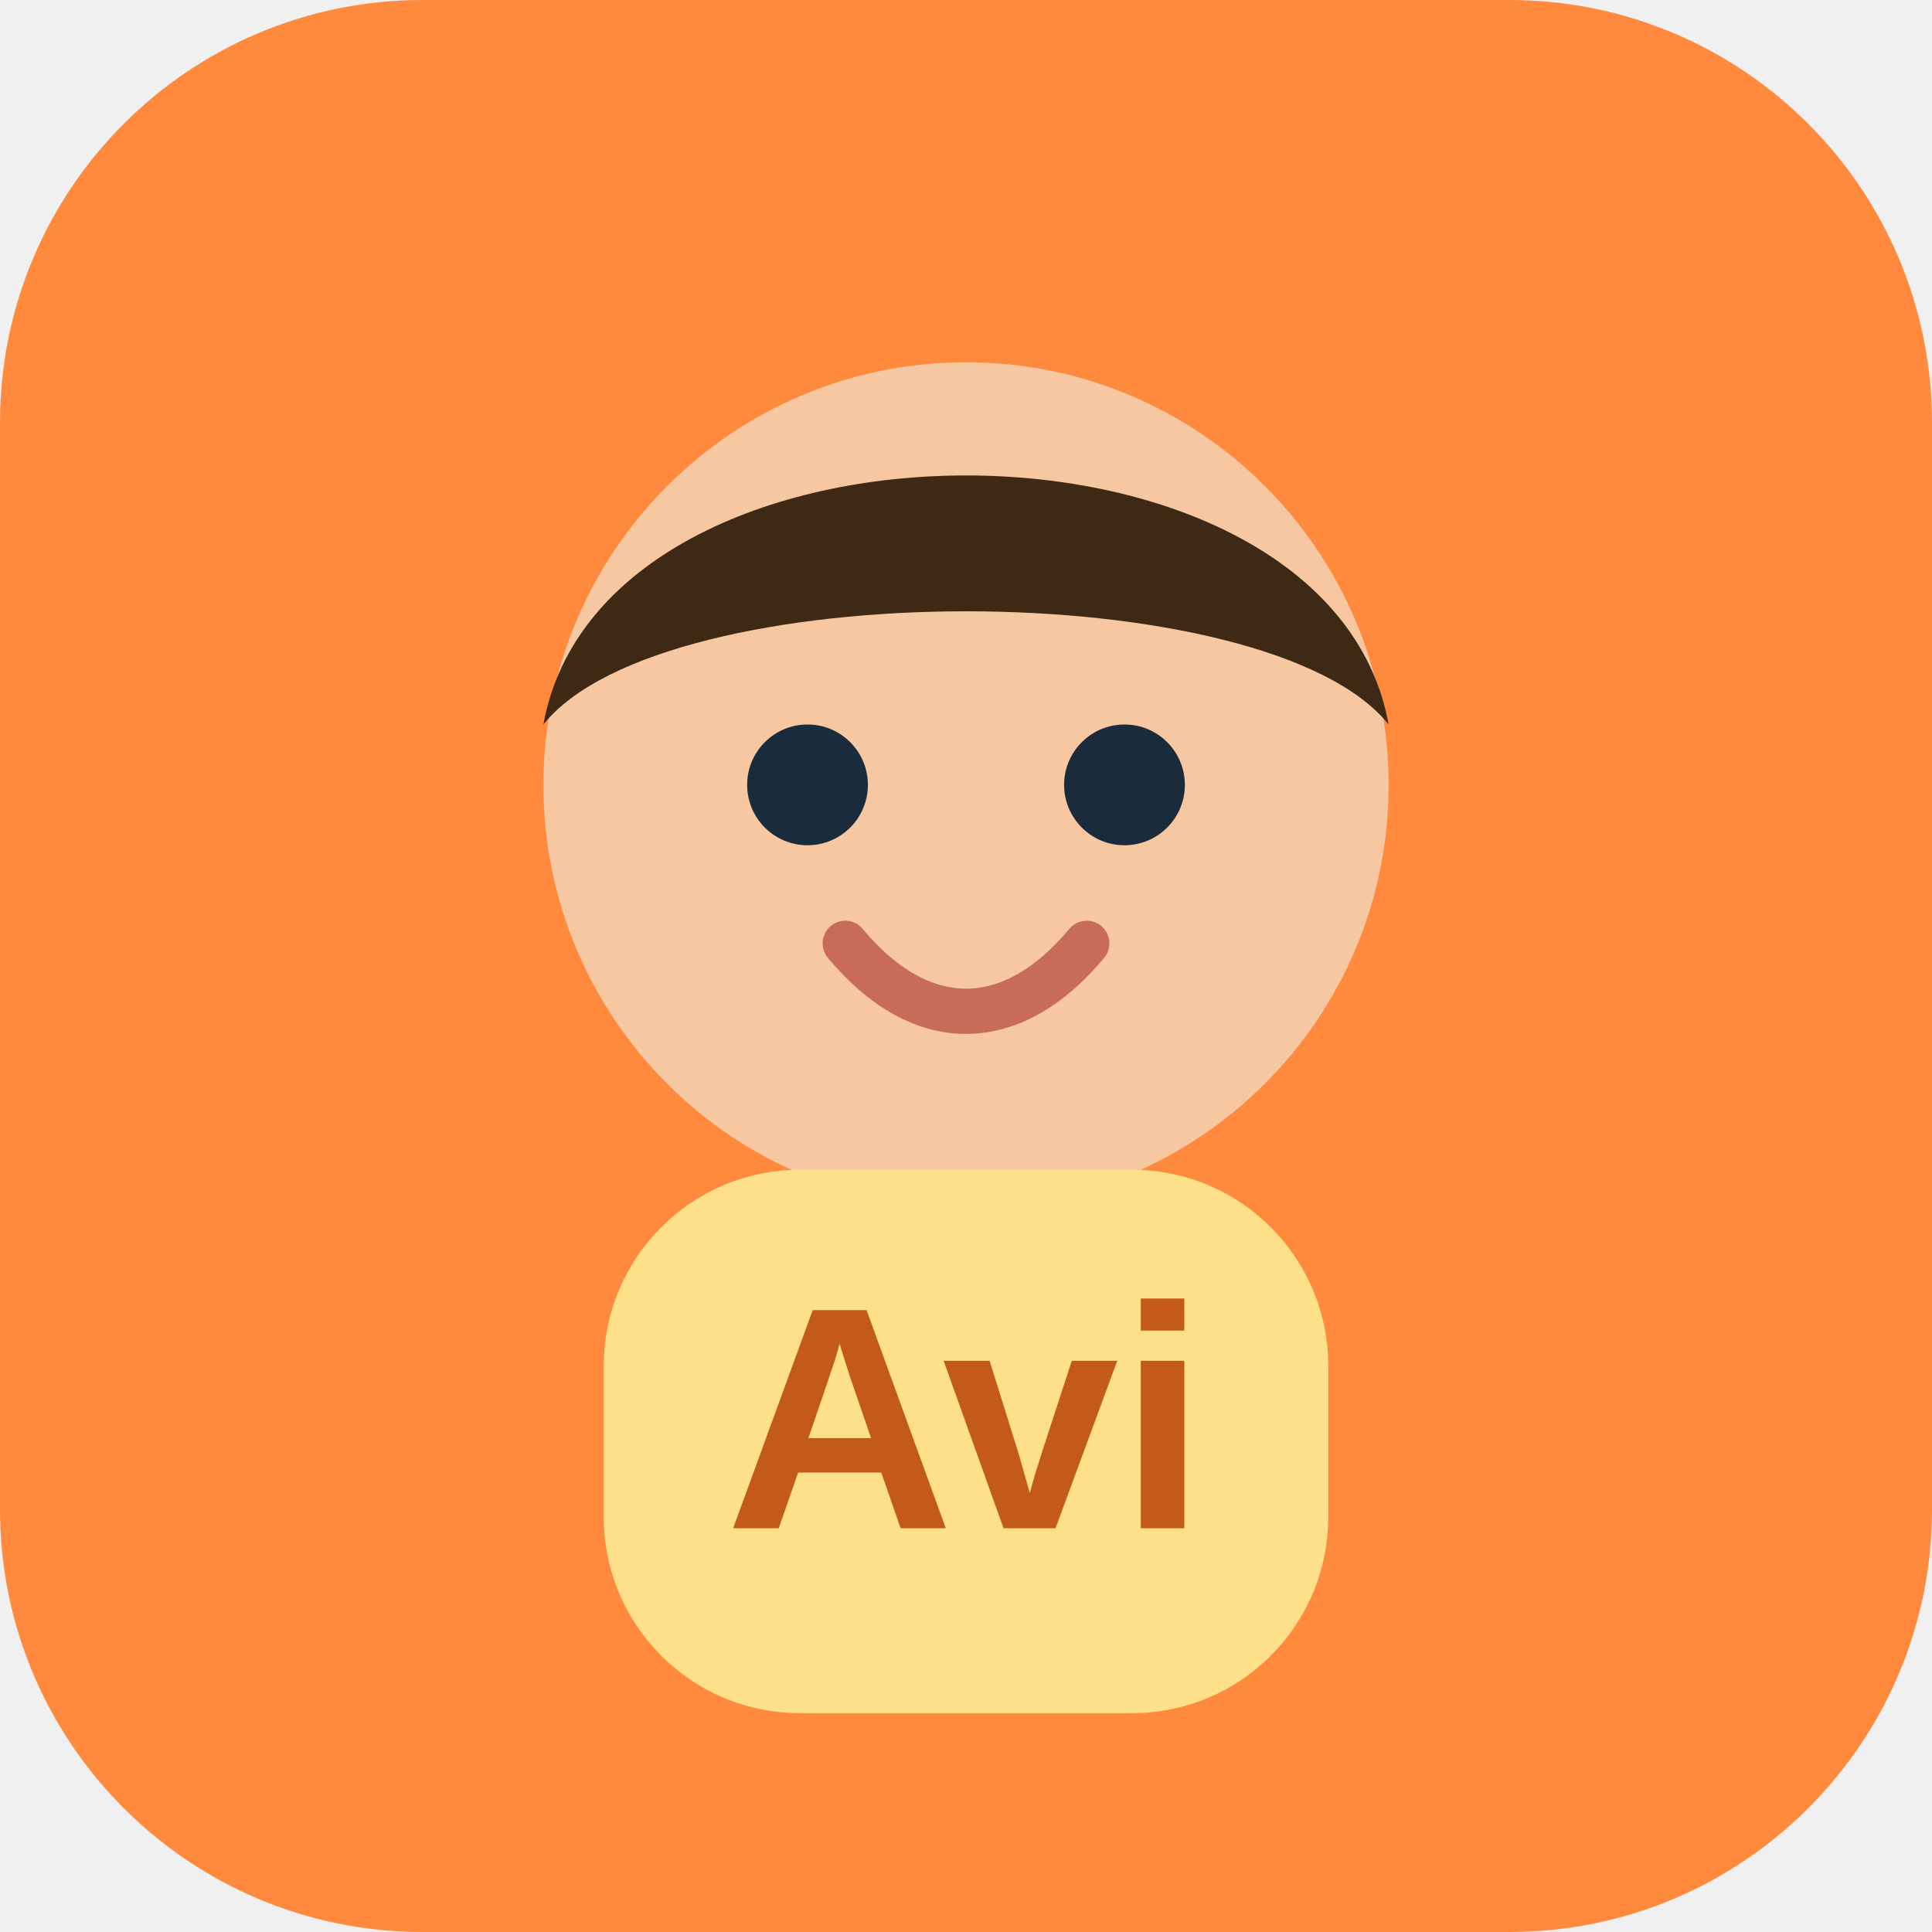
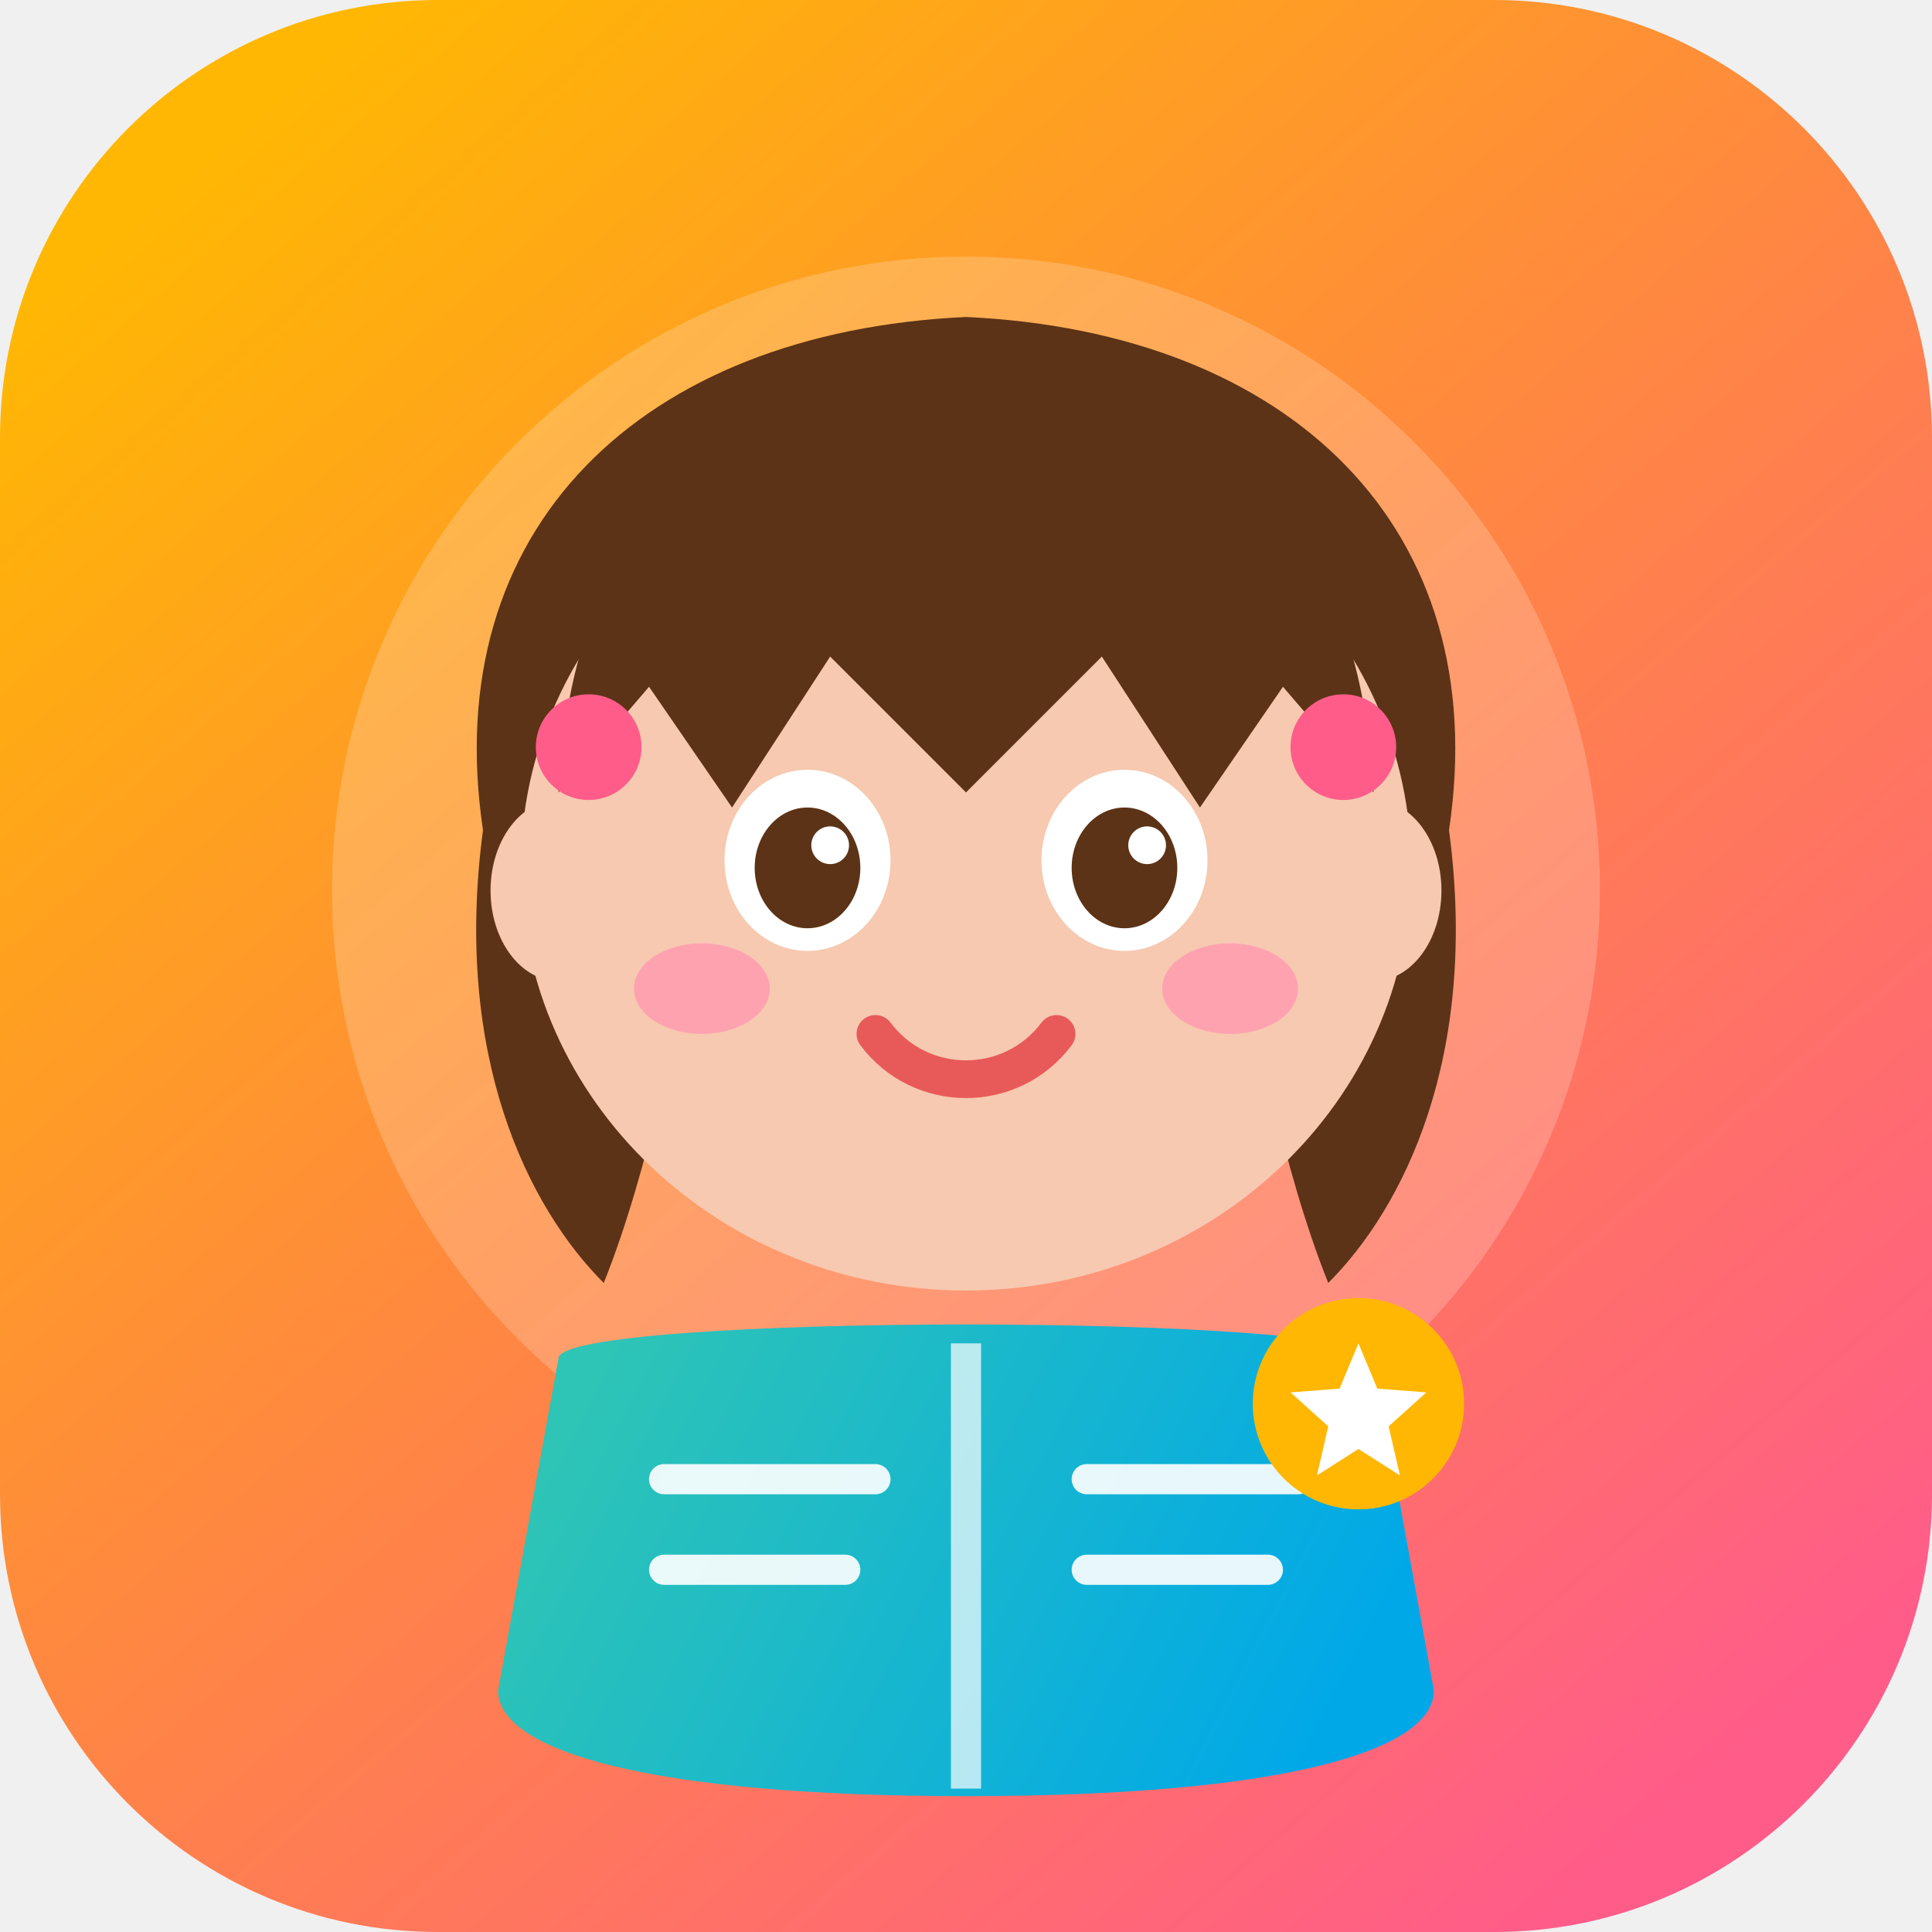
<svg xmlns="http://www.w3.org/2000/svg" viewBox="0 0 512 512" fill="none">
-   <rect width="512" height="512" rx="112" fill="#FF8A3D" />
-   <circle cx="256" cy="208" r="112" fill="#F6C7A1" />
-   <path d="M144 192c16-88 208-88 224 0-32-40-192-40-224 0z" fill="#3D2914" />
-   <circle cx="214" cy="208" r="16" fill="#1A2B3C" />
-   <circle cx="298" cy="208" r="16" fill="#1A2B3C" />
-   <path d="M224 250c20 24 44 24 64 0" stroke="#C96B5A" stroke-width="12" fill="none" stroke-linecap="round" />
-   <rect x="160" y="310" width="192" height="144" rx="52" fill="#FFE08A" />
-   <text x="256" y="405" text-anchor="middle" font-size="84" font-weight="800" fill="#C45A1A" font-family="Arial,sans-serif">Avi</text>
+   <defs>
+     <linearGradient id="bg" x1="64" y1="32" x2="448" y2="480" gradientUnits="userSpaceOnUse">
+       <stop stop-color="#FFB703" />
+       <stop offset="0.45" stop-color="#FF8A3D" />
+       <stop offset="1" stop-color="#FF5C8A" />
+     </linearGradient>
+     <linearGradient id="book" x1="160" y1="360" x2="352" y2="460" gradientUnits="userSpaceOnUse">
+       <stop stop-color="#2EC4B6" />
+       <stop offset="1" stop-color="#00A8E8" />
+     </linearGradient>
+   </defs>
+   <rect width="512" height="512" rx="116" fill="url(#bg)" />
+   <circle cx="256" cy="236" r="168" fill="#FFF7ED" opacity="0.22" />
+   <path d="M128 220        C116 140 170 88 256 84        C342 88 396 140 384 220        C392 280 372 320 352 340        C340 310 332 270 328 240        L184 240        C180 270 172 310 160 340        C140 320 120 280 128 220Z" fill="#5C3317" />
+   <ellipse cx="256" cy="230" rx="118" ry="112" fill="#F6C9B0" />
+   <ellipse cx="148" cy="236" rx="18" ry="24" fill="#F6C9B0" />
+   <ellipse cx="364" cy="236" rx="18" ry="24" fill="#F6C9B0" />
+   <path d="M148 210        C152 130 200 100 256 96        C312 100 360 130 364 210        L340 182        L318 214        L292 174        L256 210        L220 174        L194 214        L172 182Z" fill="#5C3317" />
+   <circle cx="156" cy="198" r="14" fill="#FF5C8A" />
+   <circle cx="356" cy="198" r="14" fill="#FF5C8A" />
+   <ellipse cx="214" cy="228" rx="22" ry="24" fill="#fff" />
+   <ellipse cx="298" cy="228" rx="22" ry="24" fill="#fff" />
+   <ellipse cx="214" cy="230" rx="14" ry="16" fill="#5C3317" />
+   <ellipse cx="298" cy="230" rx="14" ry="16" fill="#5C3317" />
+   <circle cx="220" cy="224" r="5" fill="#fff" />
+   <circle cx="304" cy="224" r="5" fill="#fff" />
+   <ellipse cx="186" cy="262" rx="18" ry="12" fill="#FF9BB0" opacity="0.85" />
+   <ellipse cx="326" cy="262" rx="18" ry="12" fill="#FF9BB0" opacity="0.85" />
+   <path d="M232 274c12 16 36 16 48 0" stroke="#E85A5A" stroke-width="10" fill="none" stroke-linecap="round" />
+   <path d="M148 360        C148 348 364 348 364 360        L380 448        C380 464 340 476 256 476        C172 476 132 464 132 448Z" fill="url(#book)" />
+   <path d="M256 356v118" stroke="#fff" stroke-width="8" opacity="0.7" />
+   <path d="M176 392h56M176 416h48M288 392h56M288 416h48" stroke="#fff" stroke-width="8" stroke-linecap="round" opacity="0.9" />
+   <circle cx="360" cy="372" r="28" fill="#FFB703" />
+   <path d="M360 356l5 12 13 1-10 9 3 13-11-7-11 7 3-13-10-9 13-1z" fill="#fff" />
</svg>
